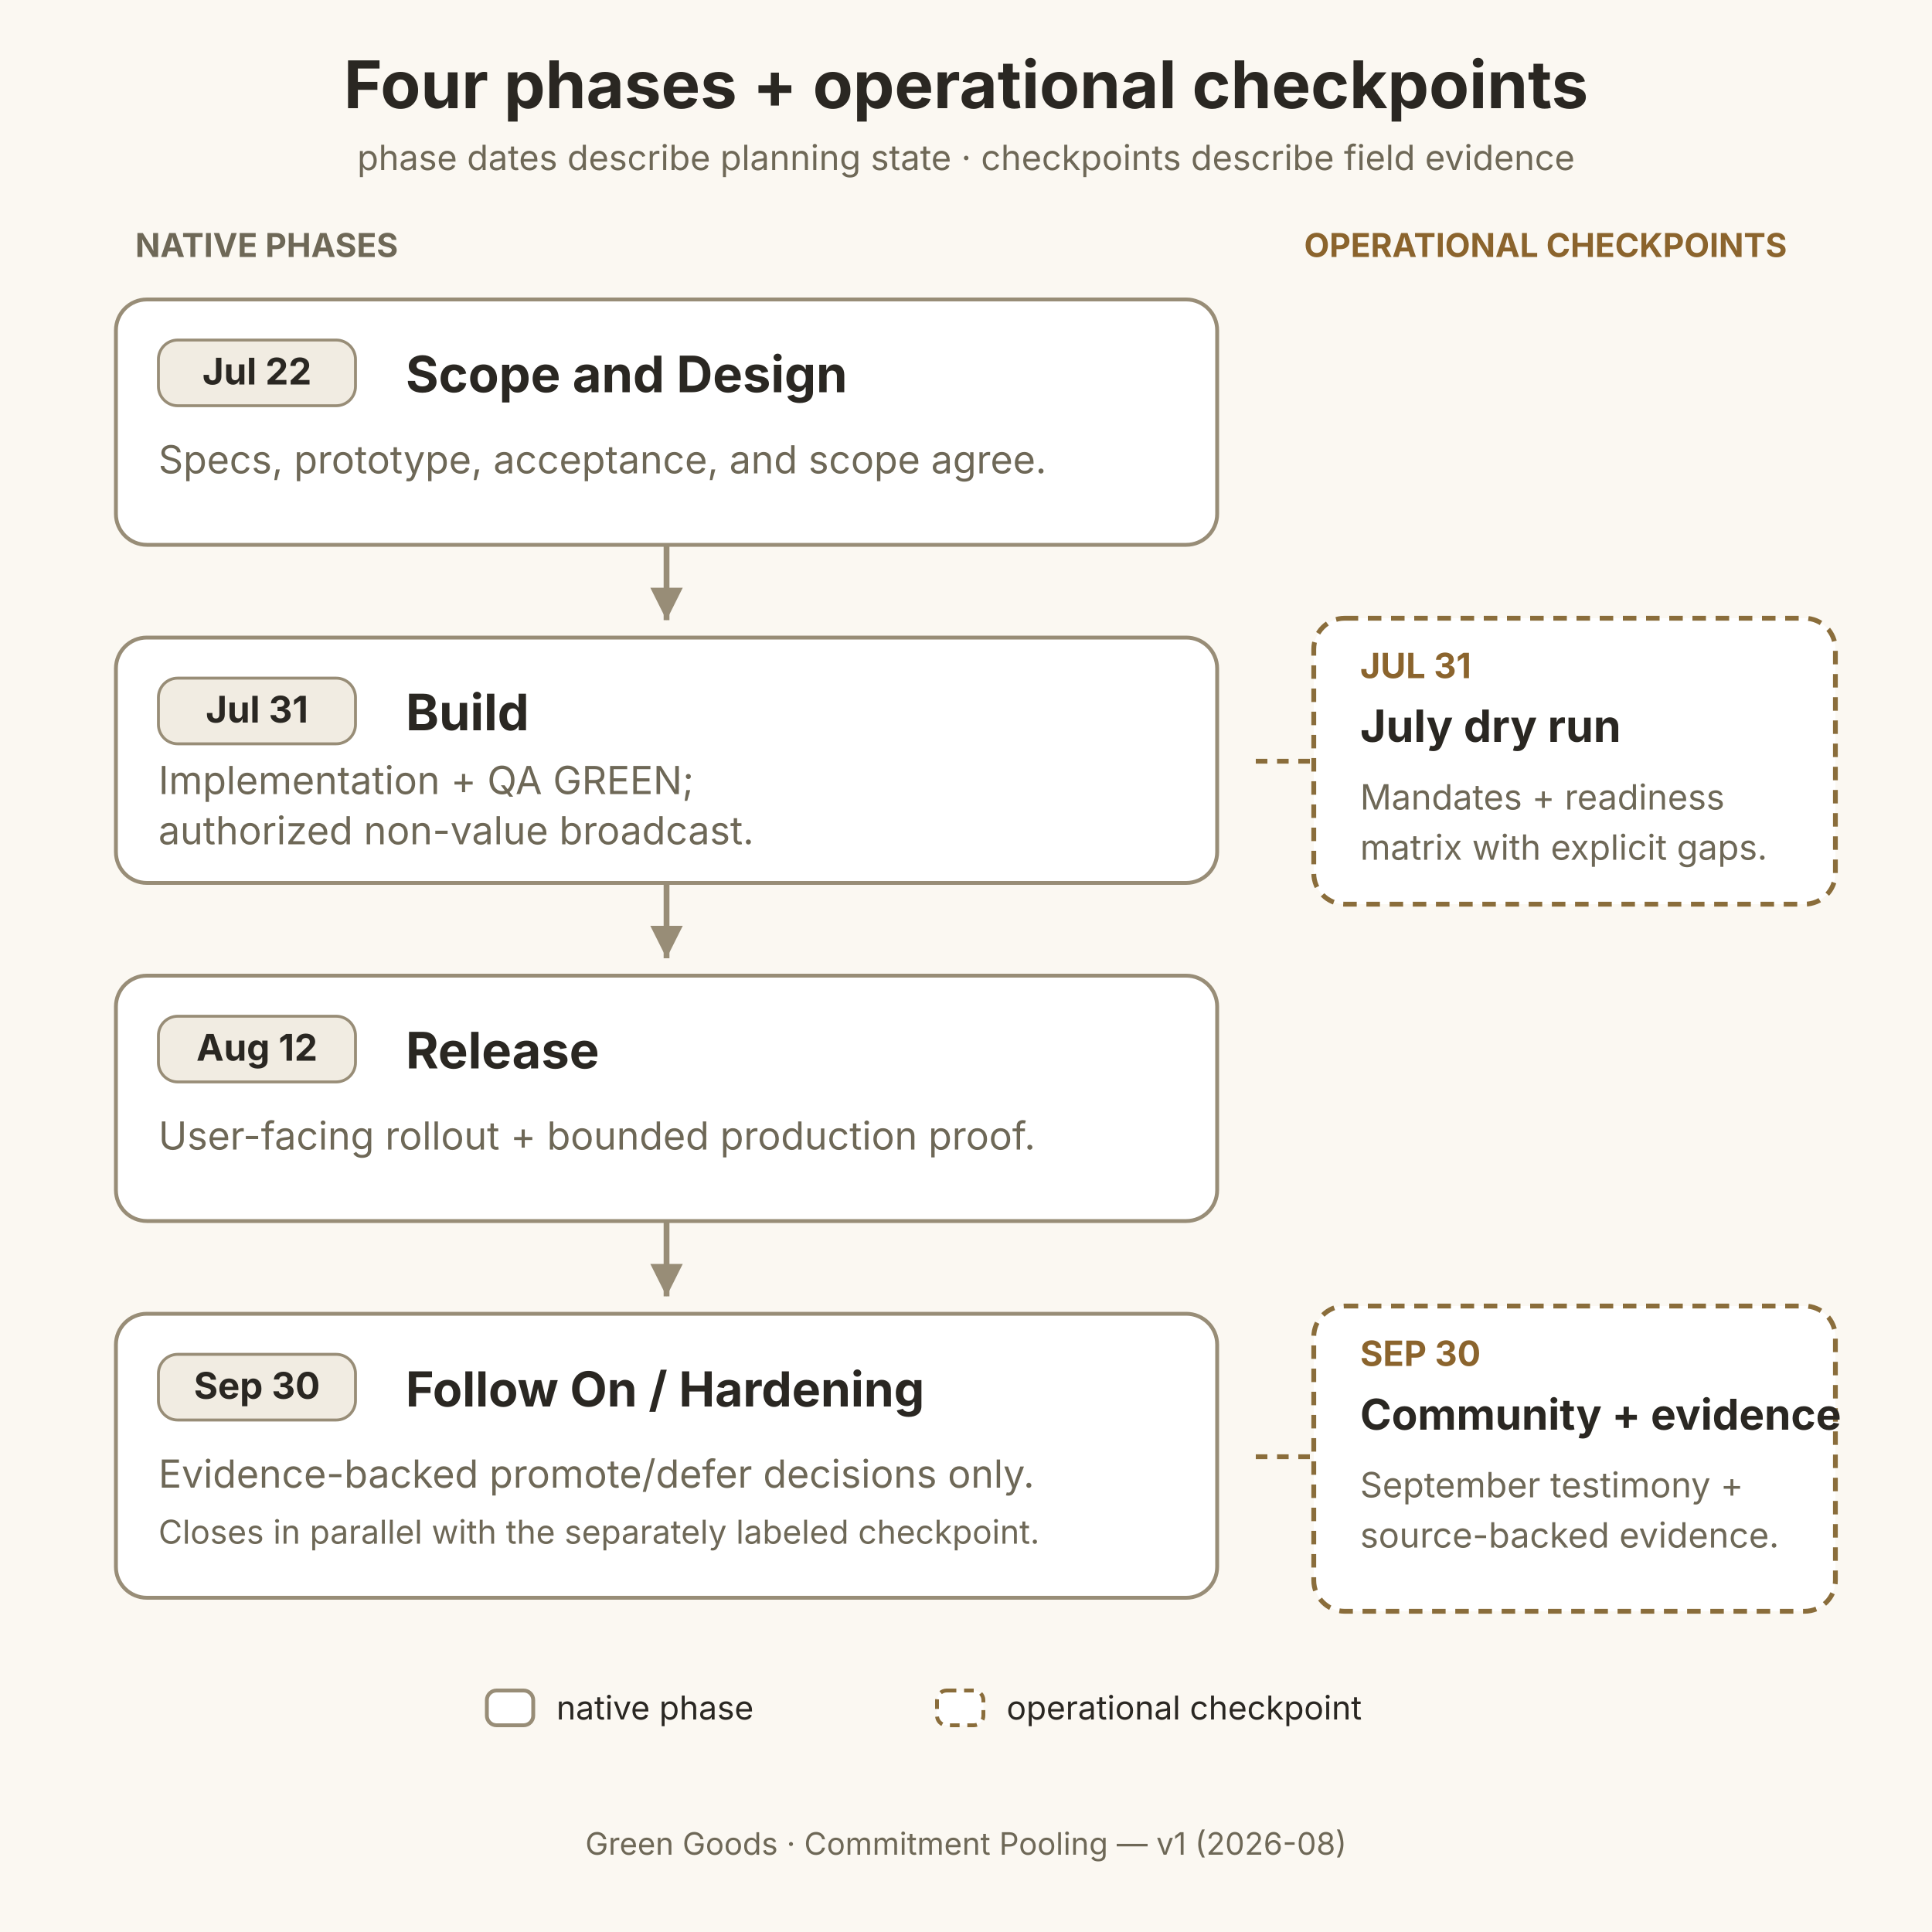
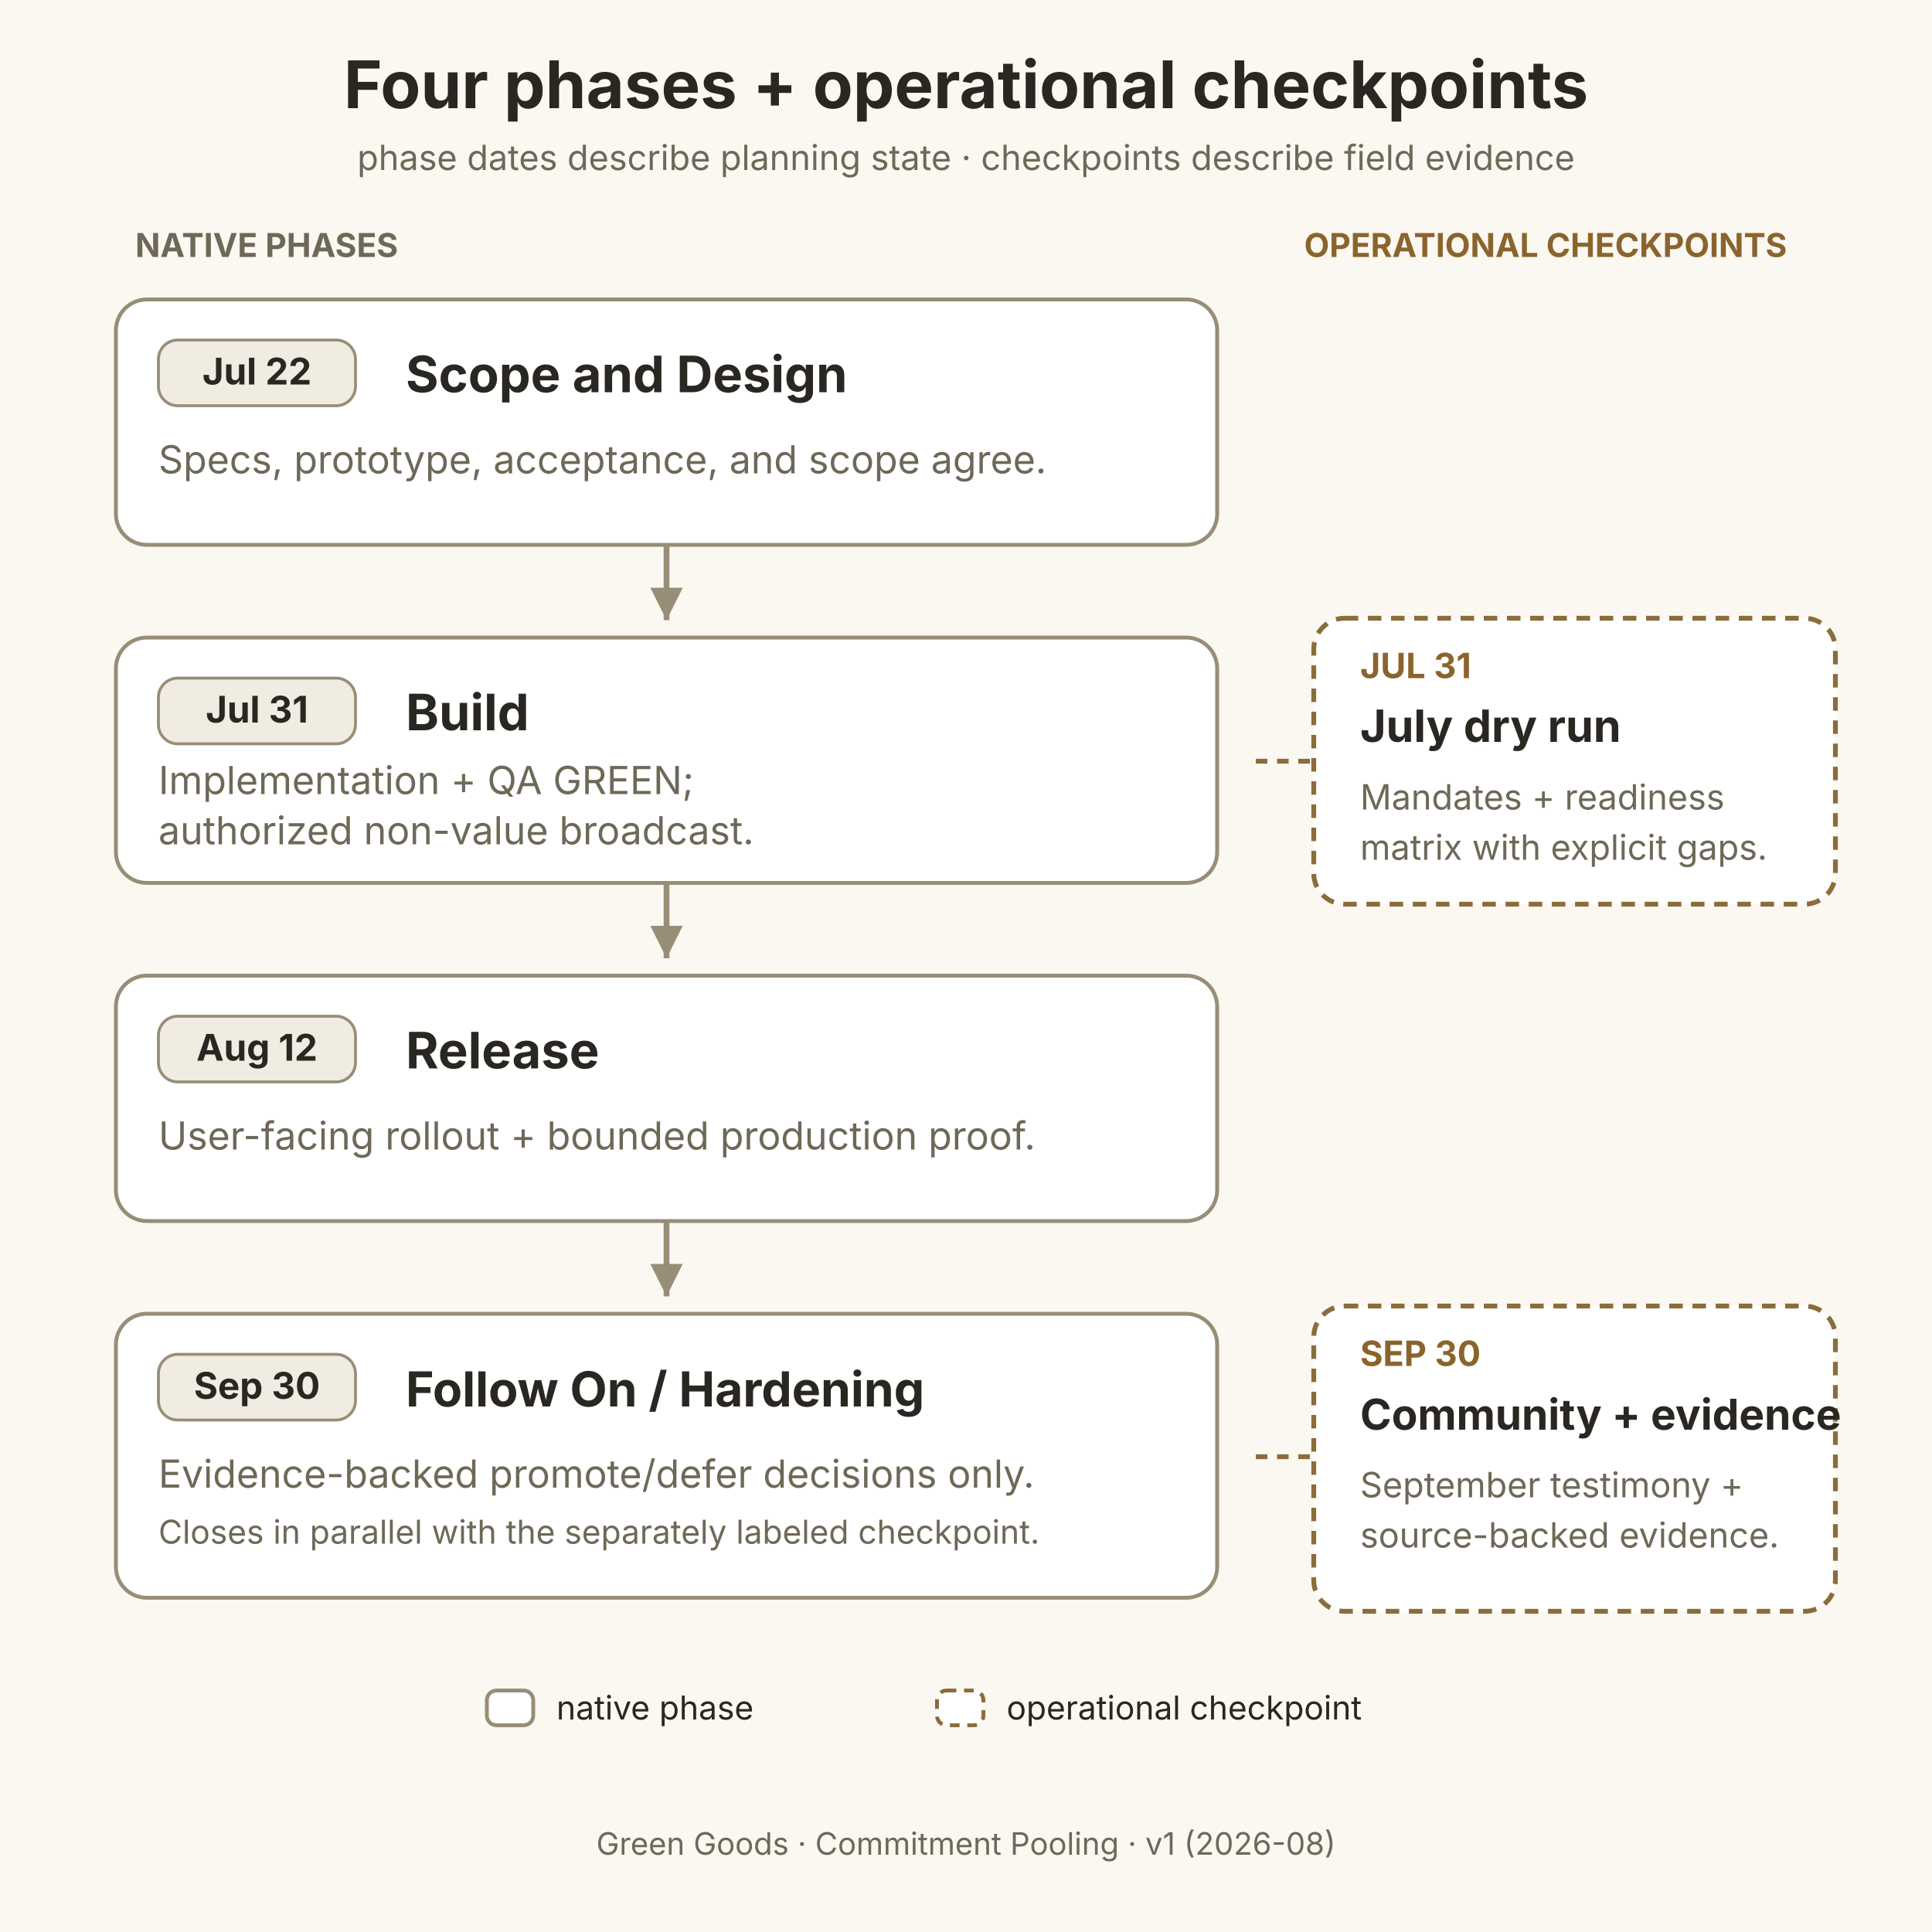
<svg xmlns="http://www.w3.org/2000/svg" width="2000" height="2000" viewBox="0 0 1000 1000" font-family="Inter, 'Helvetica Neue', Arial, sans-serif" role="img" aria-labelledby="timeline-title timeline-desc">
  <defs>
    <marker id="timeline-arrow" viewBox="0 0 10 10" refX="8" refY="5" markerWidth="7" markerHeight="7" orient="auto-start-reverse">
      <path d="M 0 1 L 8 5 L 0 9 Z" fill="#988D77" />
    </marker>
  </defs>
  <rect width="1000" height="1000" fill="#FBF8F2" />
  <text x="500" y="56" text-anchor="middle" font-size="34" font-weight="700" fill="#2A2722">Four phases + operational checkpoints</text>
  <text x="500" y="88" text-anchor="middle" font-size="18" fill="#6E6857">phase dates describe planning state · checkpoints describe field evidence</text>
  <text x="70" y="133" font-size="17" font-weight="700" fill="#6E6857">NATIVE PHASES</text>
  <text x="675" y="133" font-size="17" font-weight="700" fill="#8B642D">OPERATIONAL CHECKPOINTS</text>
  <g fill="none" stroke="#988D77" stroke-width="3" marker-end="url(#timeline-arrow)">
    <path d="M 345 282 L 345 321" />
    <path d="M 345 457 L 345 496" />
    <path d="M 345 632 L 345 671" />
  </g>
  <g>
    <rect x="60" y="155" width="570" height="127" rx="16" fill="#FFFFFF" stroke="#988D77" stroke-width="2" />
    <rect x="82" y="176" width="102" height="34" rx="10" fill="#F1ECE2" stroke="#988D77" stroke-width="1.5" />
    <text x="133" y="199" text-anchor="middle" font-size="19" font-weight="700" fill="#2A2722">Jul 22</text>
    <text x="210" y="203" font-size="26" font-weight="700" fill="#2A2722">Scope and Design</text>
    <text x="82" y="245" font-size="20" fill="#6E6857">Specs, prototype, acceptance, and scope agree.</text>
    <rect x="60" y="330" width="570" height="127" rx="16" fill="#FFFFFF" stroke="#988D77" stroke-width="2" />
    <rect x="82" y="351" width="102" height="34" rx="10" fill="#F1ECE2" stroke="#988D77" stroke-width="1.5" />
    <text x="133" y="374" text-anchor="middle" font-size="19" font-weight="700" fill="#2A2722">Jul 31</text>
    <text x="210" y="378" font-size="26" font-weight="700" fill="#2A2722">Build</text>
    <text x="82" y="411" font-size="20" fill="#6E6857">Implementation + QA GREEN;</text>
    <text x="82" y="437" font-size="20" fill="#6E6857">authorized non-value broadcast.</text>
    <rect x="60" y="505" width="570" height="127" rx="16" fill="#FFFFFF" stroke="#988D77" stroke-width="2" />
    <rect x="82" y="526" width="102" height="34" rx="10" fill="#F1ECE2" stroke="#988D77" stroke-width="1.5" />
    <text x="133" y="549" text-anchor="middle" font-size="19" font-weight="700" fill="#2A2722">Aug 12</text>
    <text x="210" y="553" font-size="26" font-weight="700" fill="#2A2722">Release</text>
    <text x="82" y="595" font-size="20" fill="#6E6857">User-facing rollout + bounded production proof.</text>
    <rect x="60" y="680" width="570" height="147" rx="16" fill="#FFFFFF" stroke="#988D77" stroke-width="2" />
    <rect x="82" y="701" width="102" height="34" rx="10" fill="#F1ECE2" stroke="#988D77" stroke-width="1.5" />
    <text x="133" y="724" text-anchor="middle" font-size="19" font-weight="700" fill="#2A2722">Sep 30</text>
    <text x="210" y="728" font-size="25" font-weight="700" fill="#2A2722">Follow On / Hardening</text>
    <text x="82" y="770" font-size="20" fill="#6E6857">Evidence-backed promote/defer decisions only.</text>
    <text x="82" y="799" font-size="17" fill="#6E6857">Closes in parallel with the separately labeled checkpoint.</text>
  </g>
  <g>
    <path d="M 650 394 L 678 394" fill="none" stroke="#8A6D3B" stroke-width="2.5" stroke-dasharray="6 5" />
    <rect x="680" y="320" width="270" height="148" rx="16" fill="#FFFFFF" stroke="#8A6D3B" stroke-width="2.5" stroke-dasharray="7 5" />
    <text x="704" y="351" font-size="18" font-weight="700" fill="#8B642D">JUL 31</text>
    <text x="704" y="384" font-size="23" font-weight="700" fill="#2A2722">July dry run</text>
    <text x="704" y="419" font-size="18" fill="#6E6857">Mandates + readiness</text>
    <text x="704" y="445" font-size="18" fill="#6E6857">matrix with explicit gaps.</text>
    <path d="M 650 754 L 678 754" fill="none" stroke="#8A6D3B" stroke-width="2.5" stroke-dasharray="6 5" />
    <rect x="680" y="676" width="270" height="158" rx="16" fill="#FFFFFF" stroke="#8A6D3B" stroke-width="2.5" stroke-dasharray="7 5" />
    <text x="704" y="707" font-size="18" font-weight="700" fill="#8B642D">SEP 30</text>
    <text x="704" y="740" font-size="22" font-weight="700" fill="#2A2722">Community + evidence</text>
    <text x="704" y="775" font-size="18" fill="#6E6857">September testimony +</text>
    <text x="704" y="801" font-size="18" fill="#6E6857">source-backed evidence.</text>
  </g>
  <g>
    <rect x="252" y="875" width="24" height="18" rx="5" fill="#FFFFFF" stroke="#988D77" stroke-width="2" />
    <text x="288" y="890" font-size="17" fill="#2A2722">native phase</text>
    <rect x="485" y="875" width="24" height="18" rx="5" fill="#FFFFFF" stroke="#8A6D3B" stroke-width="2" stroke-dasharray="5 4" />
    <text x="521" y="890" font-size="17" fill="#2A2722">operational checkpoint</text>
  </g>
-   <text x="500" y="960" text-anchor="middle" font-size="16" fill="#6E6857">Green Goods · Commitment Pooling — v1 (2026-08)</text>
+   <text x="500" y="960" text-anchor="middle" font-size="16" fill="#6E6857">Green Goods · Commitment Pooling · v1 (2026-08)</text>
</svg>
